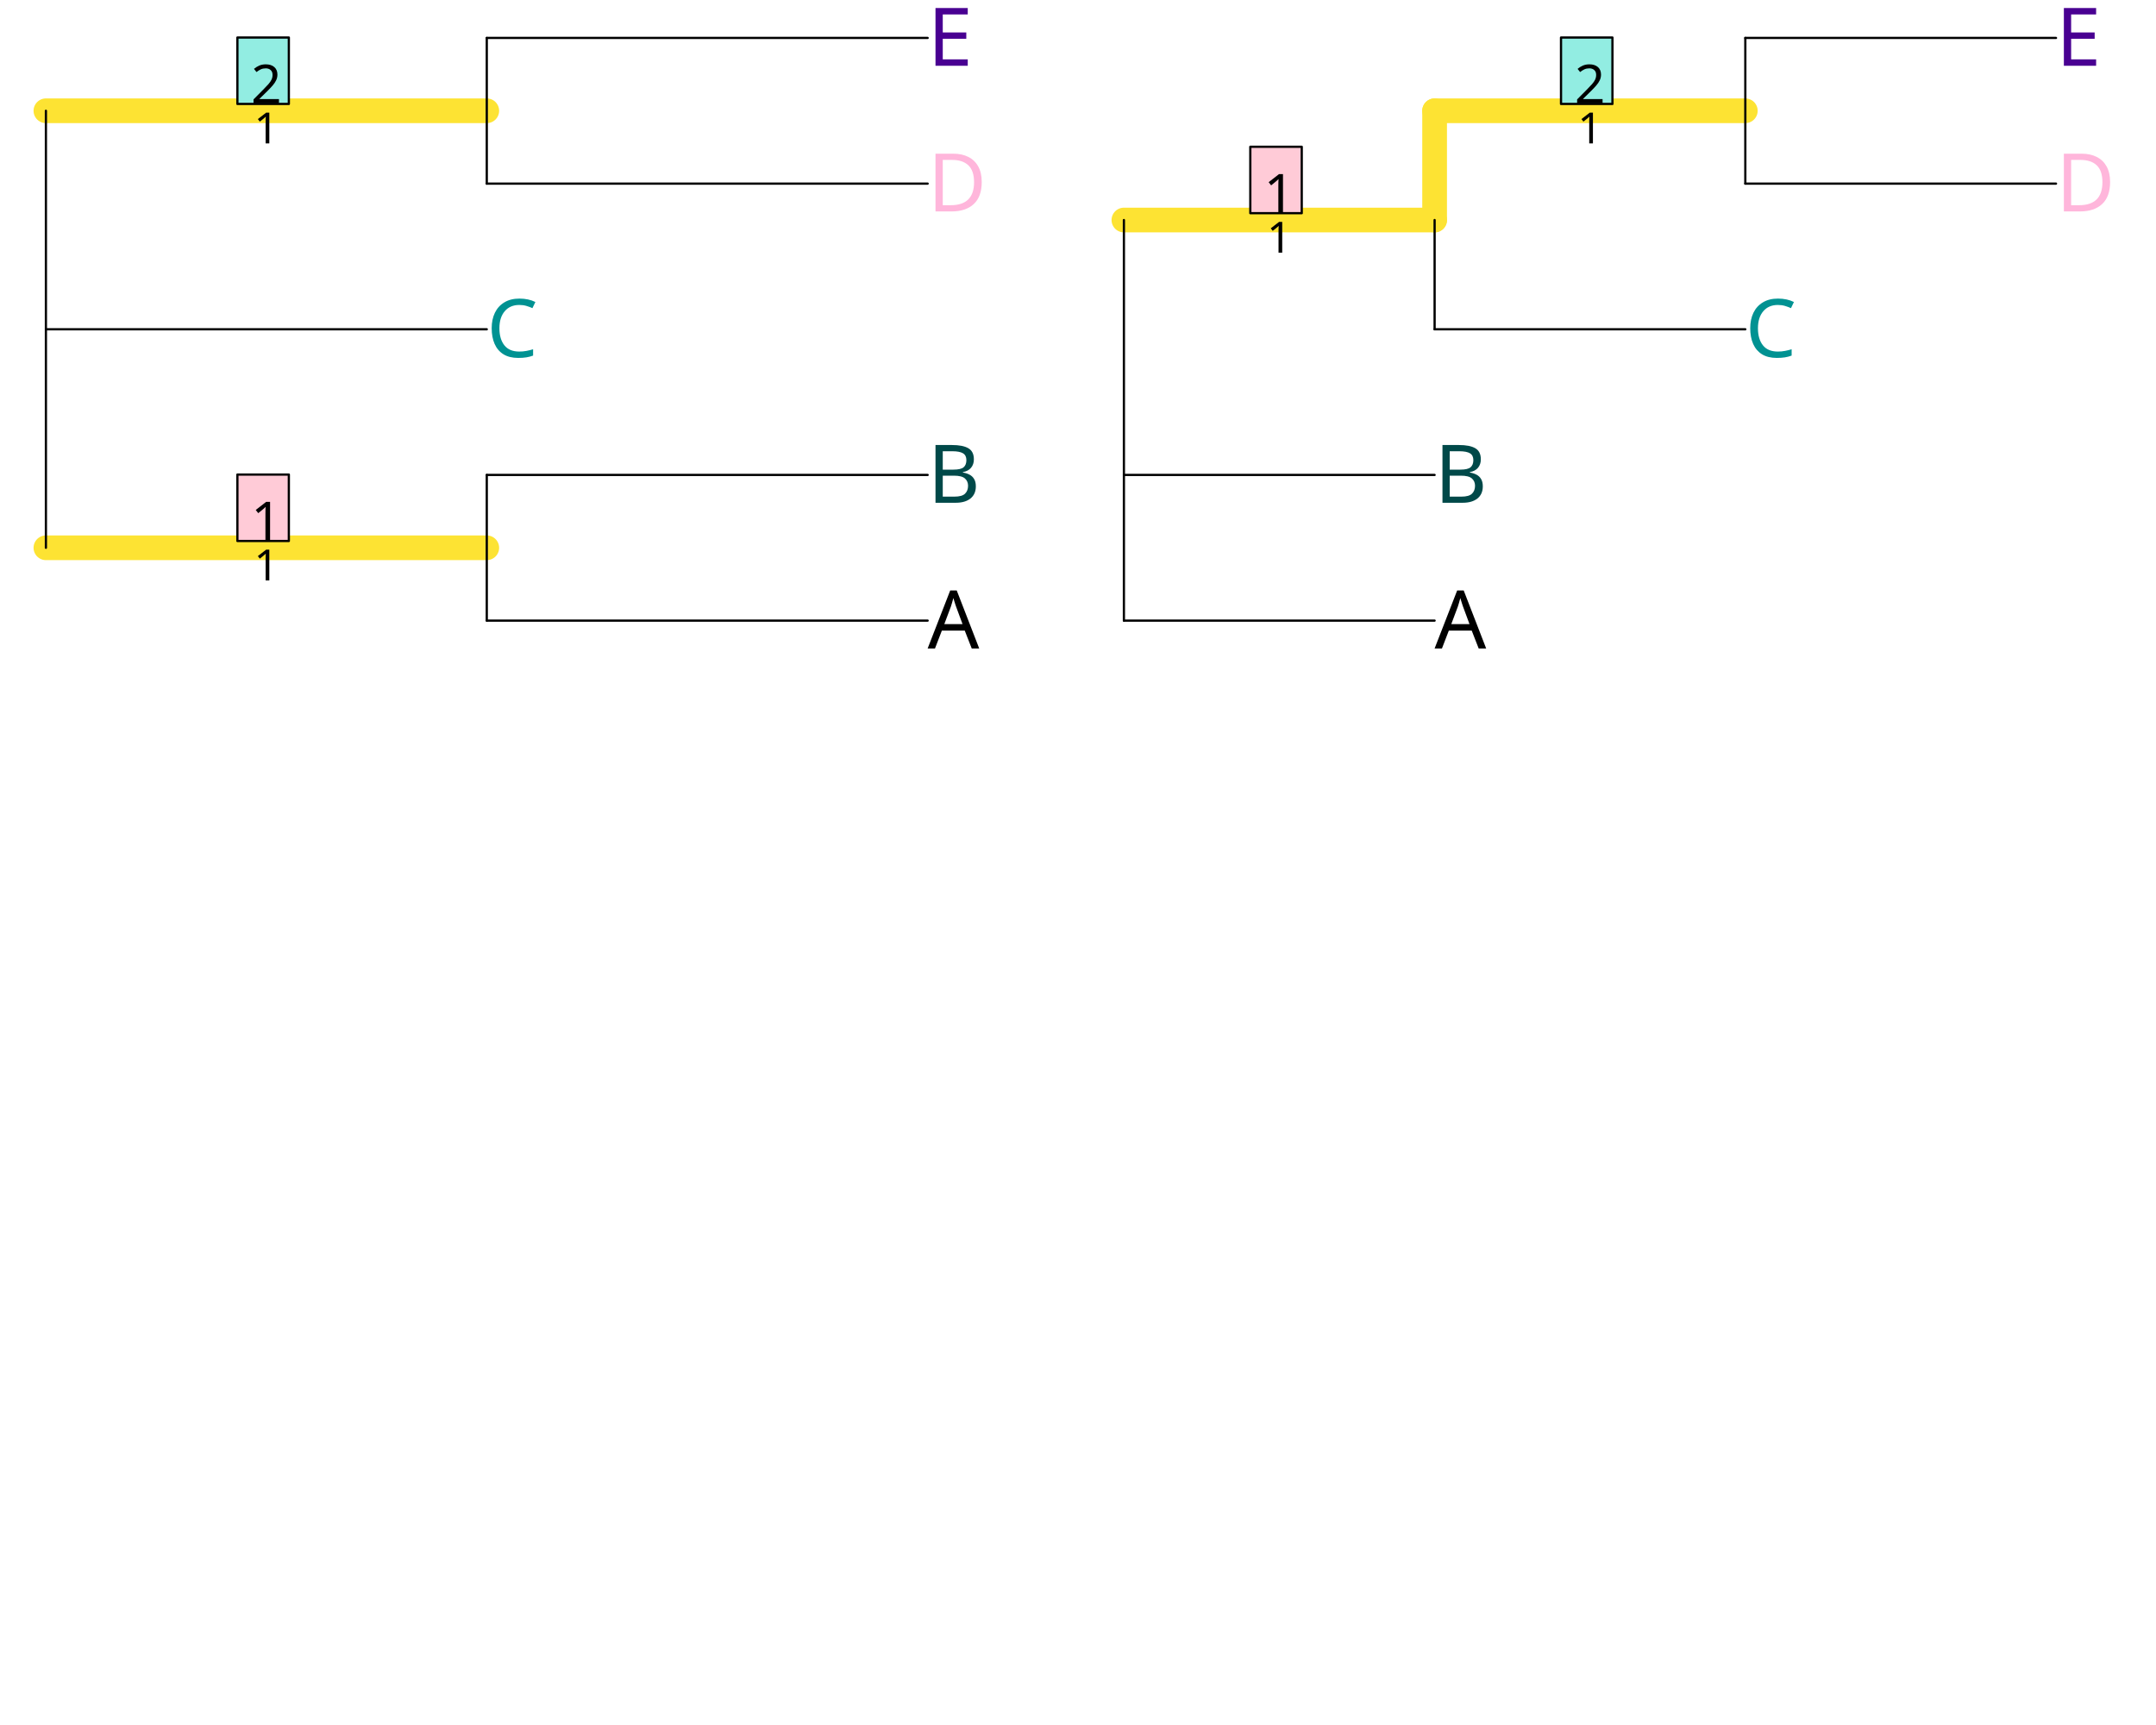
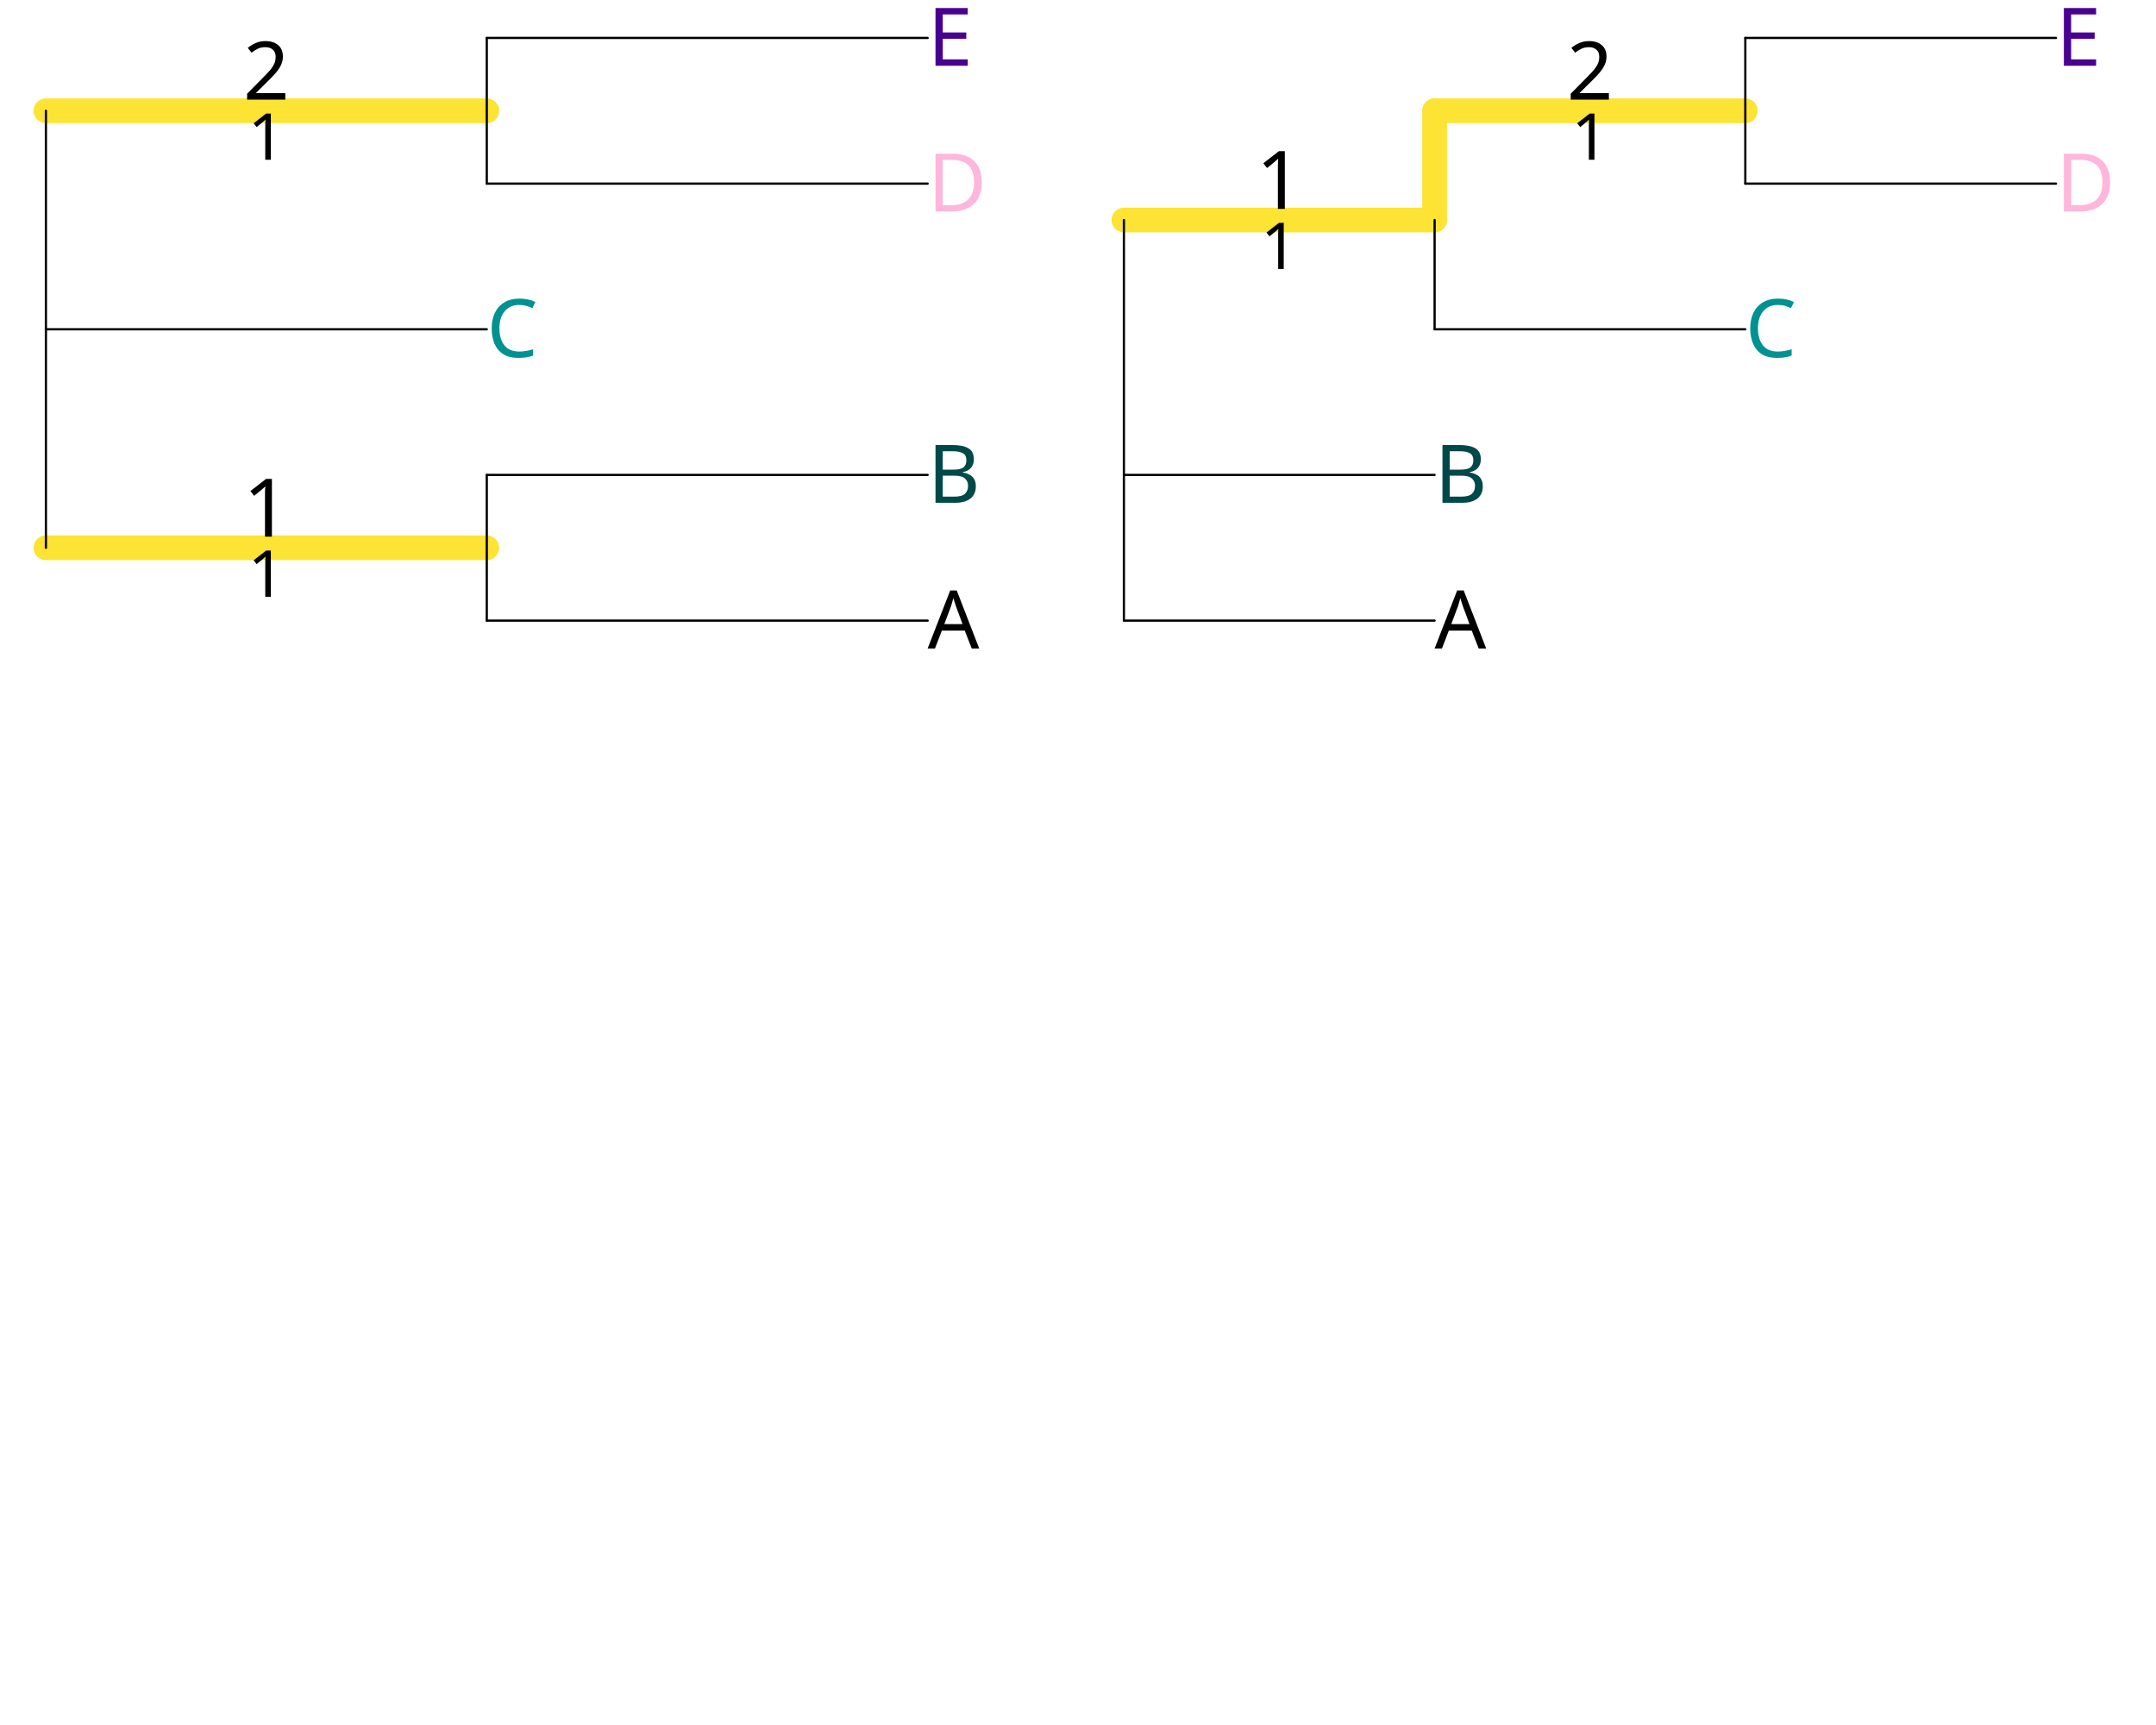
<svg xmlns="http://www.w3.org/2000/svg" class="svglite" data-engine-version="2.0" width="720.00pt" height="576.00pt" viewBox="0 0 720.00 576.00">
  <defs>
    <style type="text/css">
    .svglite line, .svglite polyline, .svglite polygon, .svglite path, .svglite rect, .svglite circle {
      fill: none;
      stroke: #000000;
      stroke-linecap: round;
      stroke-linejoin: round;
      stroke-miterlimit: 10.00;
    }
  </style>
  </defs>
  <rect width="100%" height="100%" style="stroke: none; fill: #FFFFFF;" />
  <defs>
    <clipPath id="cpMC4wMHw3MjAuMDB8MC4wMHw1NzYuMDA=">
      <rect x="0.00" y="0.00" width="720.00" height="576.00" />
    </clipPath>
  </defs>
  <g clip-path="url(#cpMC4wMHw3MjAuMDB8MC4wMHw1NzYuMDA=)">
</g>
  <defs>
    <clipPath id="cpMC4wMHwzNjAuMDB8MC4wMHwyODguMDA=">
      <rect x="0.00" y="0.00" width="360.00" height="288.00" />
    </clipPath>
  </defs>
  <g clip-path="url(#cpMC4wMHwzNjAuMDB8MC4wMHwyODguMDA=)">
</g>
  <defs>
    <clipPath id="cpMi4xNnwzNTcuODR8Mi4xNnwyODUuODQ=">
      <rect x="2.16" y="2.16" width="355.68" height="283.68" />
    </clipPath>
  </defs>
  <g clip-path="url(#cpMi4xNnwzNTcuODR8Mi4xNnwyODUuODQ=)">
    <line x1="15.33" y1="182.91" x2="162.56" y2="182.91" style="stroke-width: 8.25; stroke: #FDE333;" />
    <line x1="162.56" y1="207.23" x2="309.79" y2="207.23" style="stroke-width: 0.75;" />
    <line x1="162.56" y1="158.59" x2="309.79" y2="158.59" style="stroke-width: 0.75;" />
    <line x1="15.33" y1="109.95" x2="162.56" y2="109.95" style="stroke-width: 0.75;" />
    <line x1="15.33" y1="36.99" x2="162.56" y2="36.99" style="stroke-width: 8.25; stroke: #FDE333;" />
    <line x1="162.56" y1="61.31" x2="309.79" y2="61.31" style="stroke-width: 0.75;" />
    <line x1="162.56" y1="12.67" x2="309.79" y2="12.67" style="stroke-width: 0.75;" />
    <line x1="15.33" y1="182.91" x2="15.33" y2="36.99" style="stroke-width: 0.75;" />
    <line x1="162.56" y1="207.23" x2="162.56" y2="158.59" style="stroke-width: 0.75;" />
    <line x1="162.56" y1="61.31" x2="162.56" y2="12.67" style="stroke-width: 0.75;" />
    <text x="309.79" y="216.53" style="font-size: 27.00px; font-family: sans;" textLength="18.01px" lengthAdjust="spacingAndGlyphs">A</text>
    <text x="309.79" y="167.88" style="font-size: 27.00px; fill: #004949; font-family: sans;" textLength="18.01px" lengthAdjust="spacingAndGlyphs">B</text>
    <text x="162.56" y="119.25" style="font-size: 27.00px; fill: #009292; font-family: sans;" textLength="19.50px" lengthAdjust="spacingAndGlyphs">C</text>
    <text x="309.79" y="70.60" style="font-size: 27.00px; fill: #FFB6DB; font-family: sans;" textLength="19.50px" lengthAdjust="spacingAndGlyphs">D</text>
    <text x="309.79" y="21.96" style="font-size: 27.00px; fill: #490092; font-family: sans;" textLength="18.01px" lengthAdjust="spacingAndGlyphs">E</text>
-     <rect x="79.28" y="158.46" width="17.18" height="22.18" style="stroke-width: 0.75; fill: #FFCBD7;" />
-     <rect x="79.28" y="12.53" width="17.18" height="22.18" style="stroke-width: 0.75; fill: #92EDE2;" />
-     <text x="88.95" y="180.44" text-anchor="middle" style="font-size: 18.00px; font-family: sans;" textLength="10.01px" lengthAdjust="spacingAndGlyphs">1</text>
-     <text x="88.95" y="34.51" text-anchor="middle" style="font-size: 18.00px; font-family: sans;" textLength="10.01px" lengthAdjust="spacingAndGlyphs">2</text>
-     <text x="88.95" y="193.81" text-anchor="middle" style="font-size: 14.40px; font-family: sans;" textLength="8.01px" lengthAdjust="spacingAndGlyphs">1</text>
-     <text x="88.95" y="47.89" text-anchor="middle" style="font-size: 14.40px; font-family: sans;" textLength="8.01px" lengthAdjust="spacingAndGlyphs">1</text>
+     <text x="88.95" y="179.20" text-anchor="middle" style="font-size: 27.00px; font-family: sans;" textLength="15.02px" lengthAdjust="spacingAndGlyphs">1</text>
+     <text x="88.95" y="33.27" text-anchor="middle" style="font-size: 27.00px; font-family: sans;" textLength="15.02px" lengthAdjust="spacingAndGlyphs">2</text>
+     <text x="88.95" y="199.27" text-anchor="middle" style="font-size: 21.60px; font-family: sans;" textLength="12.01px" lengthAdjust="spacingAndGlyphs">1</text>
+     <text x="88.95" y="53.34" text-anchor="middle" style="font-size: 21.60px; font-family: sans;" textLength="12.01px" lengthAdjust="spacingAndGlyphs">1</text>
  </g>
  <defs>
    <clipPath id="cpMzYyLjE2fDcxNy44NHwyLjE2fDI4NS44NA==">
      <rect x="362.16" y="2.16" width="355.68" height="283.68" />
    </clipPath>
  </defs>
  <g clip-path="url(#cpMzYyLjE2fDcxNy44NHwyLjE2fDI4NS44NA==)">
</g>
  <defs>
    <clipPath id="cpMzYwLjAwfDcyMC4wMHwwLjAwfDI4OC4wMA==">
      <rect x="360.00" y="0.00" width="360.00" height="288.00" />
    </clipPath>
  </defs>
  <g clip-path="url(#cpMzYwLjAwfDcyMC4wMHwwLjAwfDI4OC4wMA==)">
</g>
  <g clip-path="url(#cpMzYyLjE2fDcxNy44NHwyLjE2fDI4NS44NA==)">
    <line x1="375.33" y1="207.23" x2="479.09" y2="207.23" style="stroke-width: 0.75;" />
    <line x1="375.33" y1="158.59" x2="479.09" y2="158.59" style="stroke-width: 0.75;" />
    <line x1="375.33" y1="73.47" x2="479.09" y2="73.47" style="stroke-width: 8.25; stroke: #FDE333;" />
    <line x1="479.09" y1="109.95" x2="582.85" y2="109.95" style="stroke-width: 0.75;" />
    <line x1="479.09" y1="36.99" x2="582.85" y2="36.99" style="stroke-width: 8.25; stroke: #FDE333;" />
    <line x1="582.85" y1="61.31" x2="686.61" y2="61.31" style="stroke-width: 0.75;" />
    <line x1="582.85" y1="12.67" x2="686.61" y2="12.67" style="stroke-width: 0.75;" />
    <line x1="375.33" y1="207.23" x2="375.33" y2="73.47" style="stroke-width: 0.75;" />
    <line x1="479.09" y1="73.47" x2="479.09" y2="36.99" style="stroke-width: 8.25; stroke: #FDE333;" />
    <line x1="582.85" y1="61.31" x2="582.85" y2="12.67" style="stroke-width: 0.75;" />
    <line x1="479.09" y1="109.95" x2="479.09" y2="73.47" style="stroke-width: 0.75;" />
    <text x="479.09" y="216.53" style="font-size: 27.00px; font-family: sans;" textLength="18.01px" lengthAdjust="spacingAndGlyphs">A</text>
    <text x="479.09" y="167.88" style="font-size: 27.00px; fill: #004949; font-family: sans;" textLength="18.01px" lengthAdjust="spacingAndGlyphs">B</text>
    <text x="582.85" y="119.25" style="font-size: 27.00px; fill: #009292; font-family: sans;" textLength="19.50px" lengthAdjust="spacingAndGlyphs">C</text>
    <text x="686.61" y="70.60" style="font-size: 27.00px; fill: #FFB6DB; font-family: sans;" textLength="19.50px" lengthAdjust="spacingAndGlyphs">D</text>
    <text x="686.61" y="21.96" style="font-size: 27.00px; fill: #490092; font-family: sans;" textLength="18.01px" lengthAdjust="spacingAndGlyphs">E</text>
-     <rect x="417.54" y="49.01" width="17.18" height="22.18" style="stroke-width: 0.75; fill: #FFCBD7;" />
-     <rect x="521.30" y="12.53" width="17.18" height="22.18" style="stroke-width: 0.75; fill: #92EDE2;" />
-     <text x="427.21" y="70.99" text-anchor="middle" style="font-size: 18.00px; font-family: sans;" textLength="10.01px" lengthAdjust="spacingAndGlyphs">1</text>
-     <text x="530.97" y="34.51" text-anchor="middle" style="font-size: 18.00px; font-family: sans;" textLength="10.01px" lengthAdjust="spacingAndGlyphs">2</text>
-     <text x="427.21" y="84.37" text-anchor="middle" style="font-size: 14.40px; font-family: sans;" textLength="8.01px" lengthAdjust="spacingAndGlyphs">1</text>
-     <text x="530.97" y="47.89" text-anchor="middle" style="font-size: 14.40px; font-family: sans;" textLength="8.01px" lengthAdjust="spacingAndGlyphs">1</text>
+     <text x="427.21" y="69.75" text-anchor="middle" style="font-size: 27.00px; font-family: sans;" textLength="15.02px" lengthAdjust="spacingAndGlyphs">1</text>
+     <text x="530.97" y="33.27" text-anchor="middle" style="font-size: 27.00px; font-family: sans;" textLength="15.02px" lengthAdjust="spacingAndGlyphs">2</text>
+     <text x="427.21" y="89.82" text-anchor="middle" style="font-size: 21.60px; font-family: sans;" textLength="12.01px" lengthAdjust="spacingAndGlyphs">1</text>
+     <text x="530.97" y="53.34" text-anchor="middle" style="font-size: 21.60px; font-family: sans;" textLength="12.01px" lengthAdjust="spacingAndGlyphs">1</text>
  </g>
</svg>
